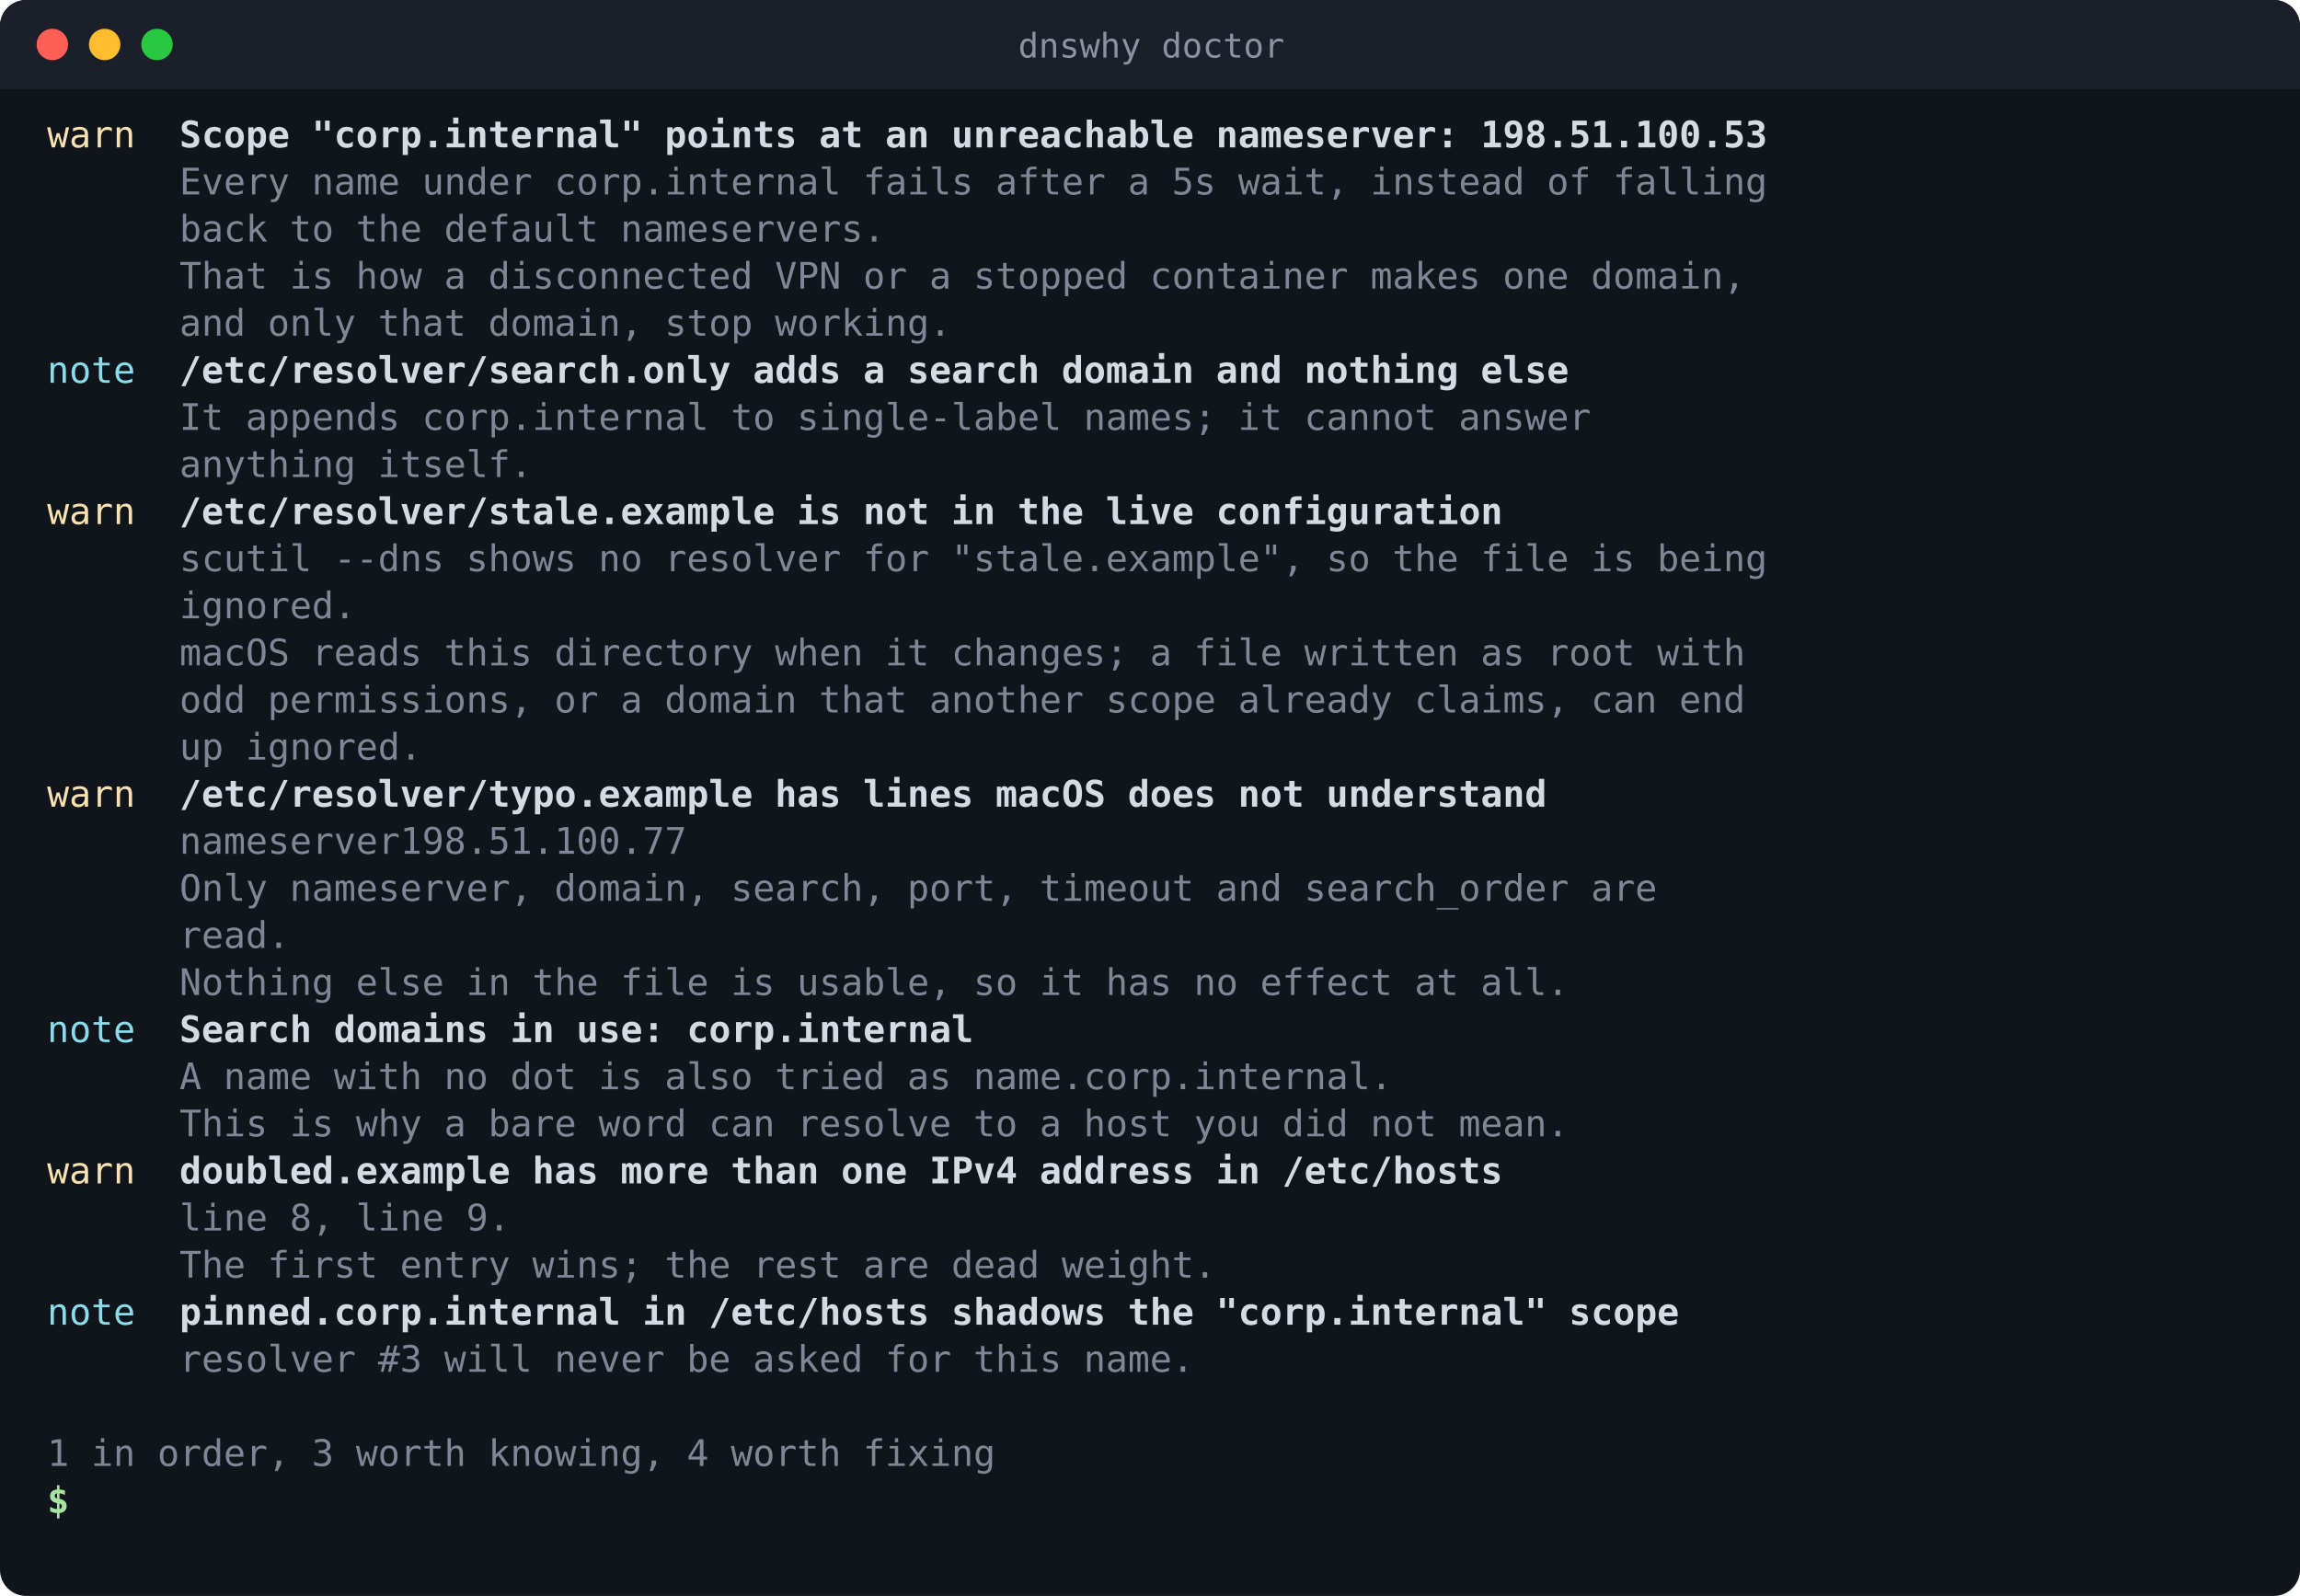
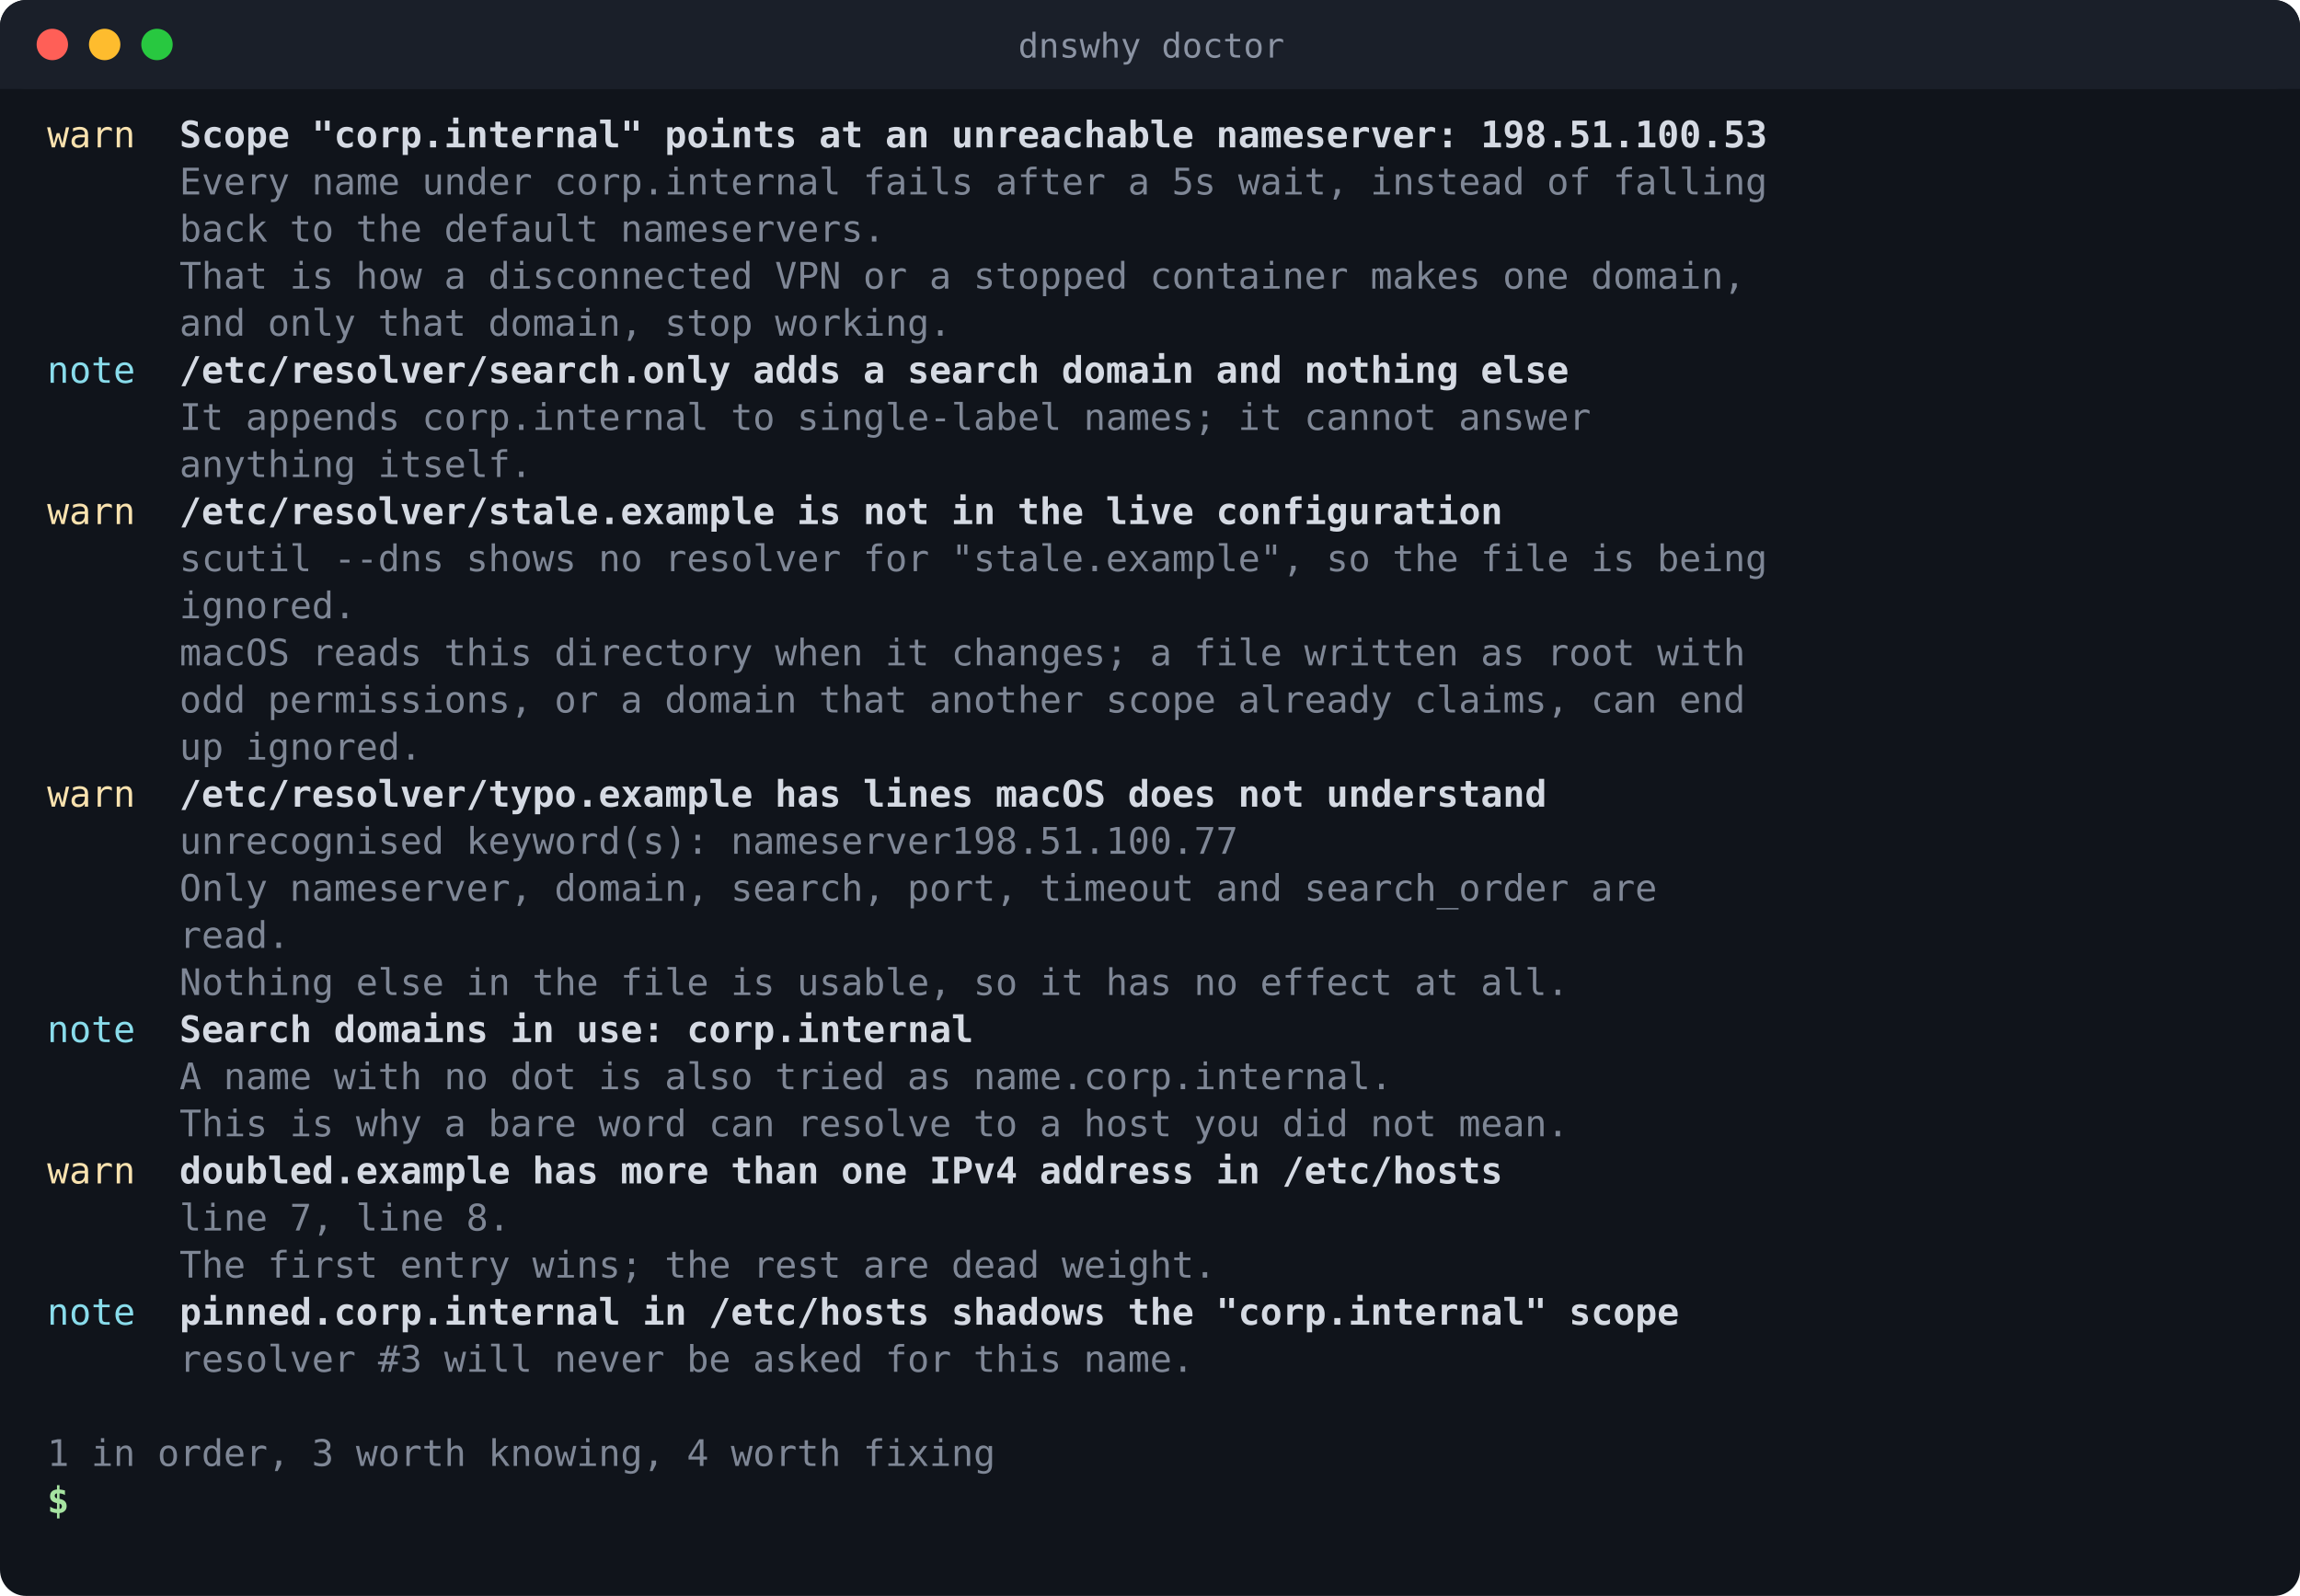
<svg xmlns="http://www.w3.org/2000/svg" width="879" height="610" viewBox="0 0 879 610" font-family="'SF Mono', Menlo, Consolas, 'DejaVu Sans Mono', 'Liberation Mono', monospace" font-size="14">
  <rect width="879" height="610" rx="10" fill="#10141b" />
  <rect width="879" height="34" rx="10" fill="#1a1f29" />
  <rect y="24" width="879" height="10" fill="#1a1f29" />
  <circle cx="20" cy="17" r="6" fill="#ff5f57" />
  <circle cx="40" cy="17" r="6" fill="#febc2e" />
  <circle cx="60" cy="17" r="6" fill="#28c840" />
  <text x="440" y="22" fill="#8b93a3" text-anchor="middle" font-size="13">dnswhy doctor</text>
  <text x="18.00" y="56.32" fill="#f9e2af" xml:space="preserve">warn</text>
  <text x="68.58" y="56.32" fill="#d5dae3" font-weight="700" xml:space="preserve">Scope "corp.internal" points at an unreachable nameserver: 198.51.100.53</text>
  <text x="68.58" y="74.32" fill="#7f8796" xml:space="preserve">Every name under corp.internal fails after a 5s wait, instead of falling</text>
  <text x="68.58" y="92.32" fill="#7f8796" xml:space="preserve">back to the default nameservers.</text>
  <text x="68.58" y="110.32" fill="#7f8796" xml:space="preserve">That is how a disconnected VPN or a stopped container makes one domain,</text>
  <text x="68.58" y="128.32" fill="#7f8796" xml:space="preserve">and only that domain, stop working.</text>
  <text x="18.00" y="146.32" fill="#89dceb" xml:space="preserve">note</text>
  <text x="68.58" y="146.32" fill="#d5dae3" font-weight="700" xml:space="preserve">/etc/resolver/search.only adds a search domain and nothing else</text>
  <text x="68.58" y="164.32" fill="#7f8796" xml:space="preserve">It appends corp.internal to single-label names; it cannot answer</text>
  <text x="68.58" y="182.32" fill="#7f8796" xml:space="preserve">anything itself.</text>
  <text x="18.00" y="200.32" fill="#f9e2af" xml:space="preserve">warn</text>
  <text x="68.58" y="200.32" fill="#d5dae3" font-weight="700" xml:space="preserve">/etc/resolver/stale.example is not in the live configuration</text>
  <text x="68.58" y="218.32" fill="#7f8796" xml:space="preserve">scutil --dns shows no resolver for "stale.example", so the file is being</text>
  <text x="68.58" y="236.32" fill="#7f8796" xml:space="preserve">ignored.</text>
  <text x="68.58" y="254.32" fill="#7f8796" xml:space="preserve">macOS reads this directory when it changes; a file written as root with</text>
  <text x="68.58" y="272.32" fill="#7f8796" xml:space="preserve">odd permissions, or a domain that another scope already claims, can end</text>
  <text x="68.58" y="290.32" fill="#7f8796" xml:space="preserve">up ignored.</text>
  <text x="18.00" y="308.32" fill="#f9e2af" xml:space="preserve">warn</text>
  <text x="68.58" y="308.32" fill="#d5dae3" font-weight="700" xml:space="preserve">/etc/resolver/typo.example has lines macOS does not understand</text>
-   <text x="68.58" y="326.32" fill="#7f8796" xml:space="preserve">nameserver198.51.100.77</text>
+   <text x="68.58" y="326.32" fill="#7f8796" xml:space="preserve">unrecognised keyword(s): nameserver198.51.100.77</text>
  <text x="68.58" y="344.32" fill="#7f8796" xml:space="preserve">Only nameserver, domain, search, port, timeout and search_order are</text>
  <text x="68.58" y="362.32" fill="#7f8796" xml:space="preserve">read.</text>
  <text x="68.58" y="380.32" fill="#7f8796" xml:space="preserve">Nothing else in the file is usable, so it has no effect at all.</text>
  <text x="18.00" y="398.32" fill="#89dceb" xml:space="preserve">note</text>
  <text x="68.58" y="398.32" fill="#d5dae3" font-weight="700" xml:space="preserve">Search domains in use: corp.internal</text>
  <text x="68.58" y="416.32" fill="#7f8796" xml:space="preserve">A name with no dot is also tried as name.corp.internal.</text>
  <text x="68.58" y="434.32" fill="#7f8796" xml:space="preserve">This is why a bare word can resolve to a host you did not mean.</text>
  <text x="18.00" y="452.32" fill="#f9e2af" xml:space="preserve">warn</text>
  <text x="68.58" y="452.32" fill="#d5dae3" font-weight="700" xml:space="preserve">doubled.example has more than one IPv4 address in /etc/hosts</text>
-   <text x="68.58" y="470.32" fill="#7f8796" xml:space="preserve">line 8, line 9.</text>
+   <text x="68.58" y="470.32" fill="#7f8796" xml:space="preserve">line 7, line 8.</text>
  <text x="68.58" y="488.32" fill="#7f8796" xml:space="preserve">The first entry wins; the rest are dead weight.</text>
  <text x="18.00" y="506.32" fill="#89dceb" xml:space="preserve">note</text>
  <text x="68.58" y="506.32" fill="#d5dae3" font-weight="700" xml:space="preserve">pinned.corp.internal in /etc/hosts shadows the "corp.internal" scope</text>
  <text x="68.58" y="524.32" fill="#7f8796" xml:space="preserve">resolver #3 will never be asked for this name.</text>
  <text x="18.00" y="560.32" fill="#7f8796" xml:space="preserve">1 in order, 3 worth knowing, 4 worth fixing</text>
  <text x="18.00" y="578.32" fill="#a6e3a1" font-weight="700" xml:space="preserve">$</text>
</svg>
